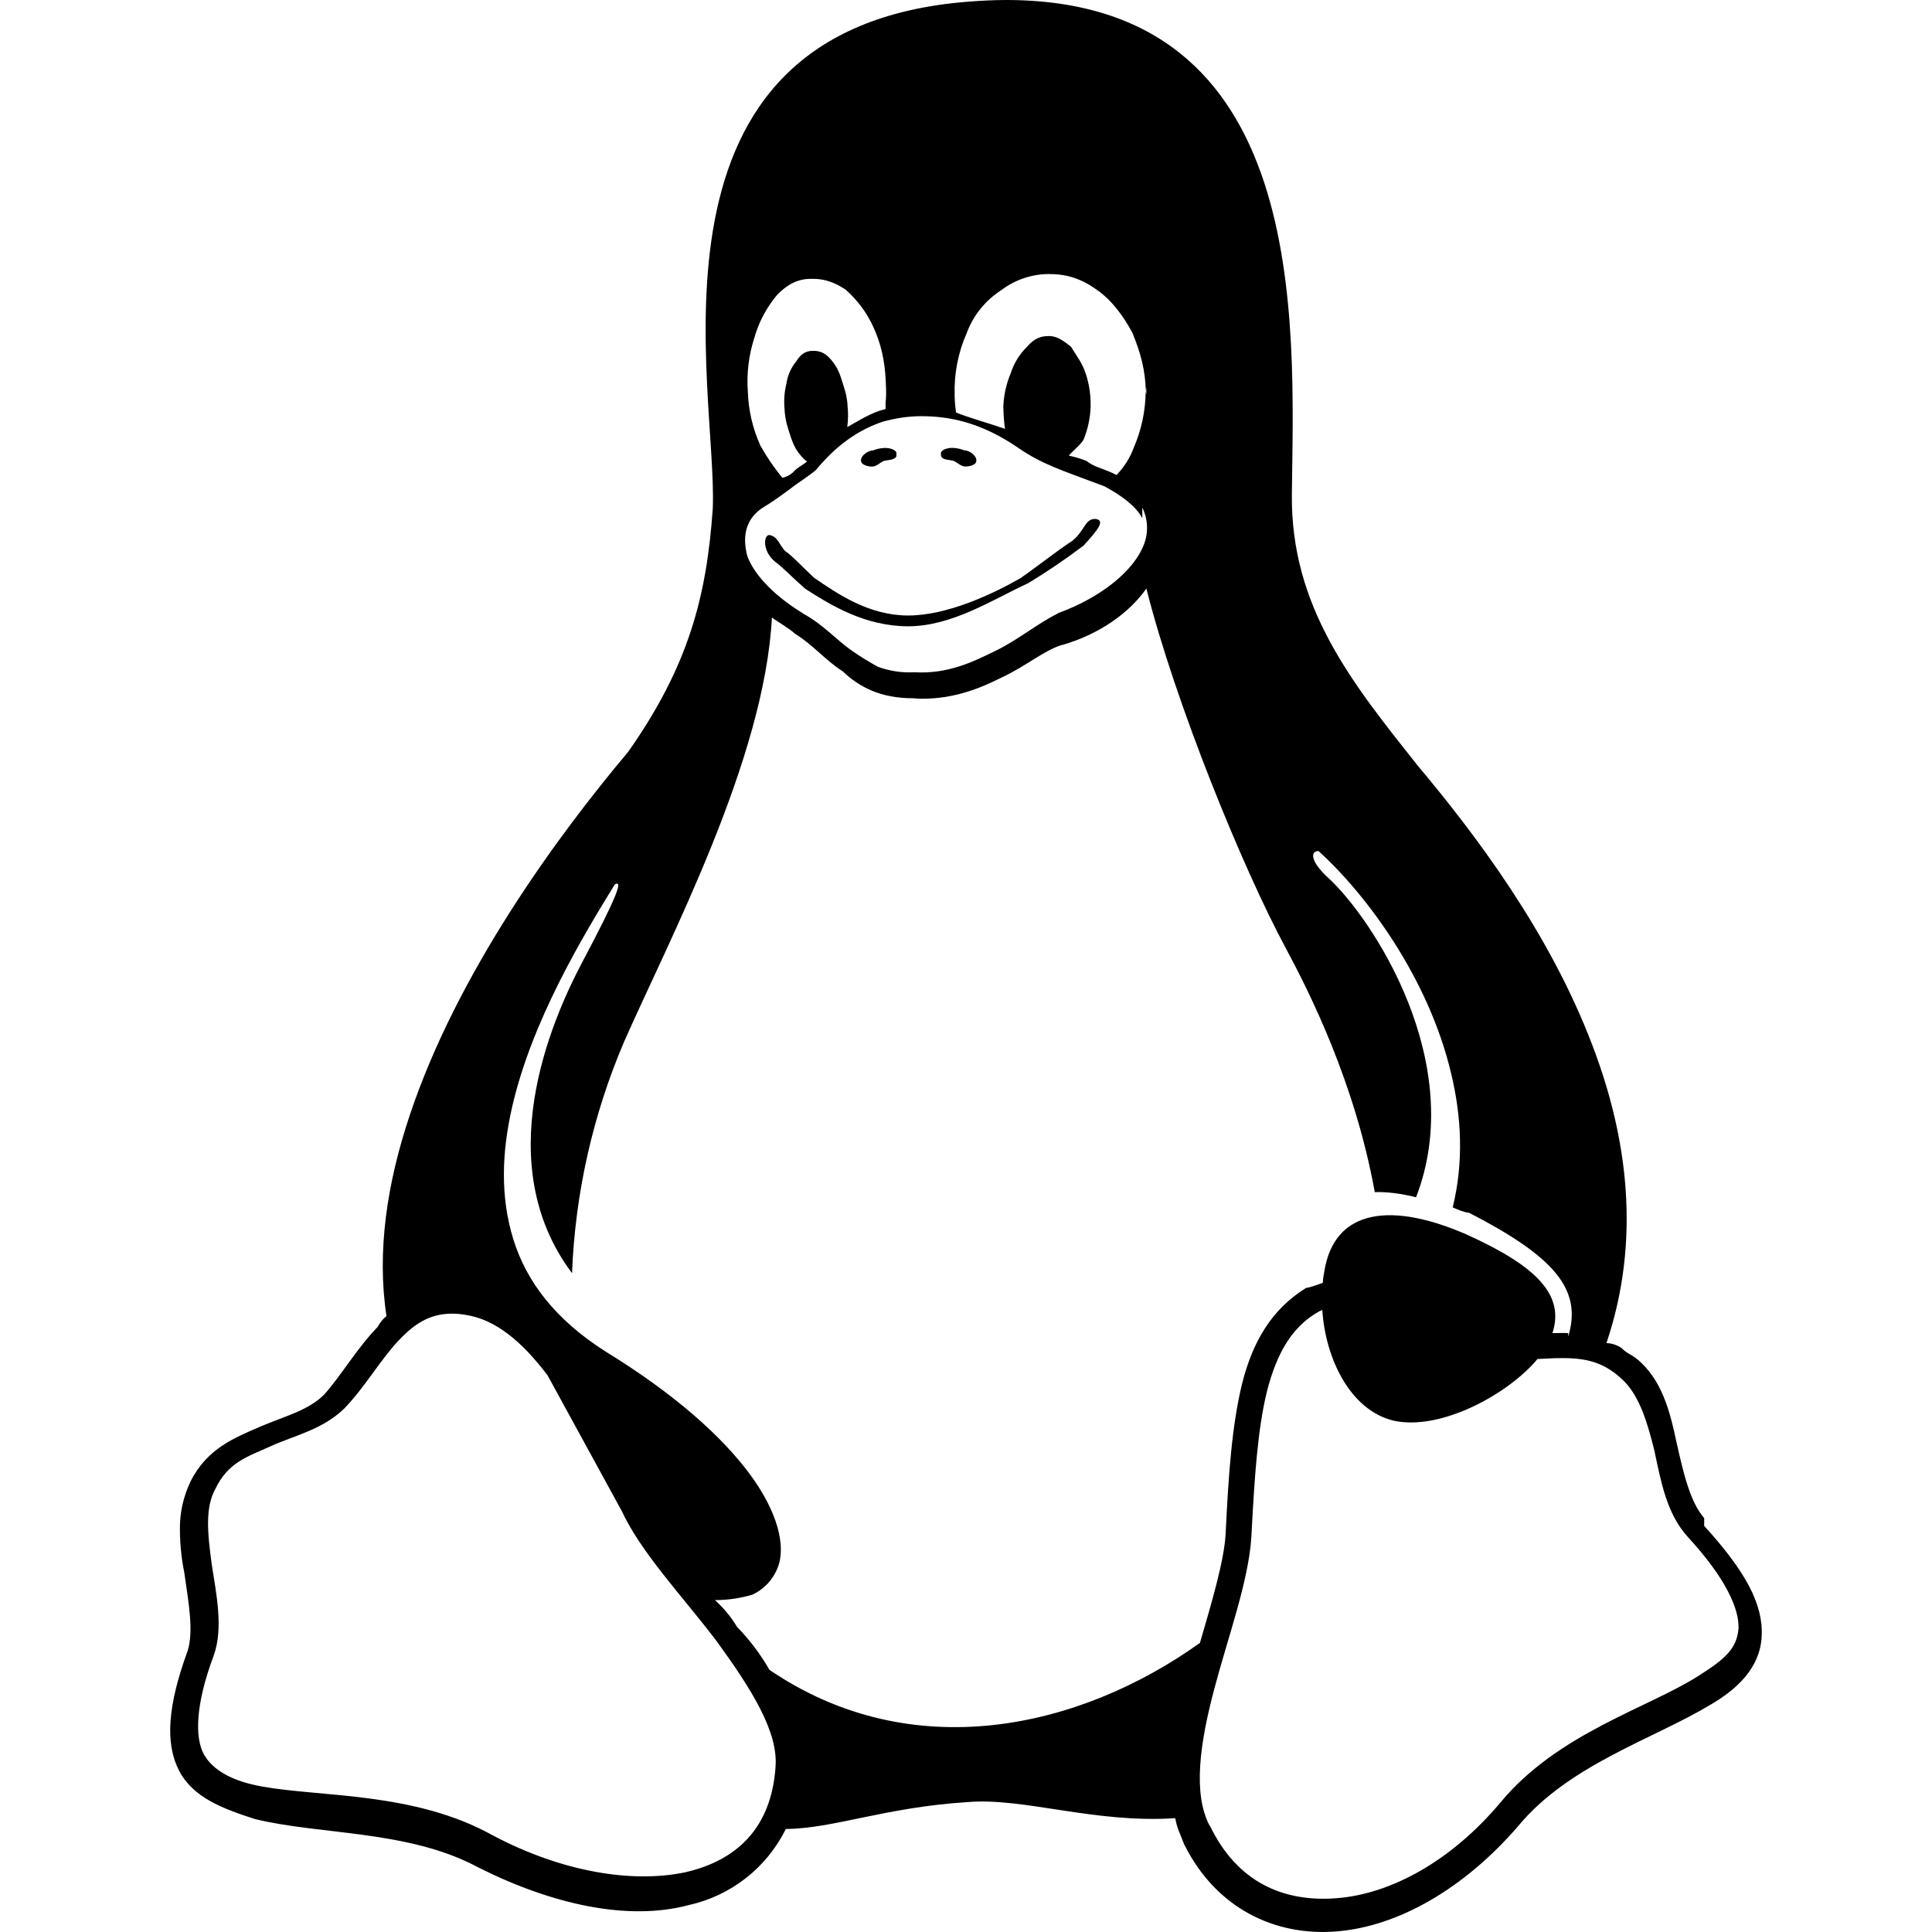
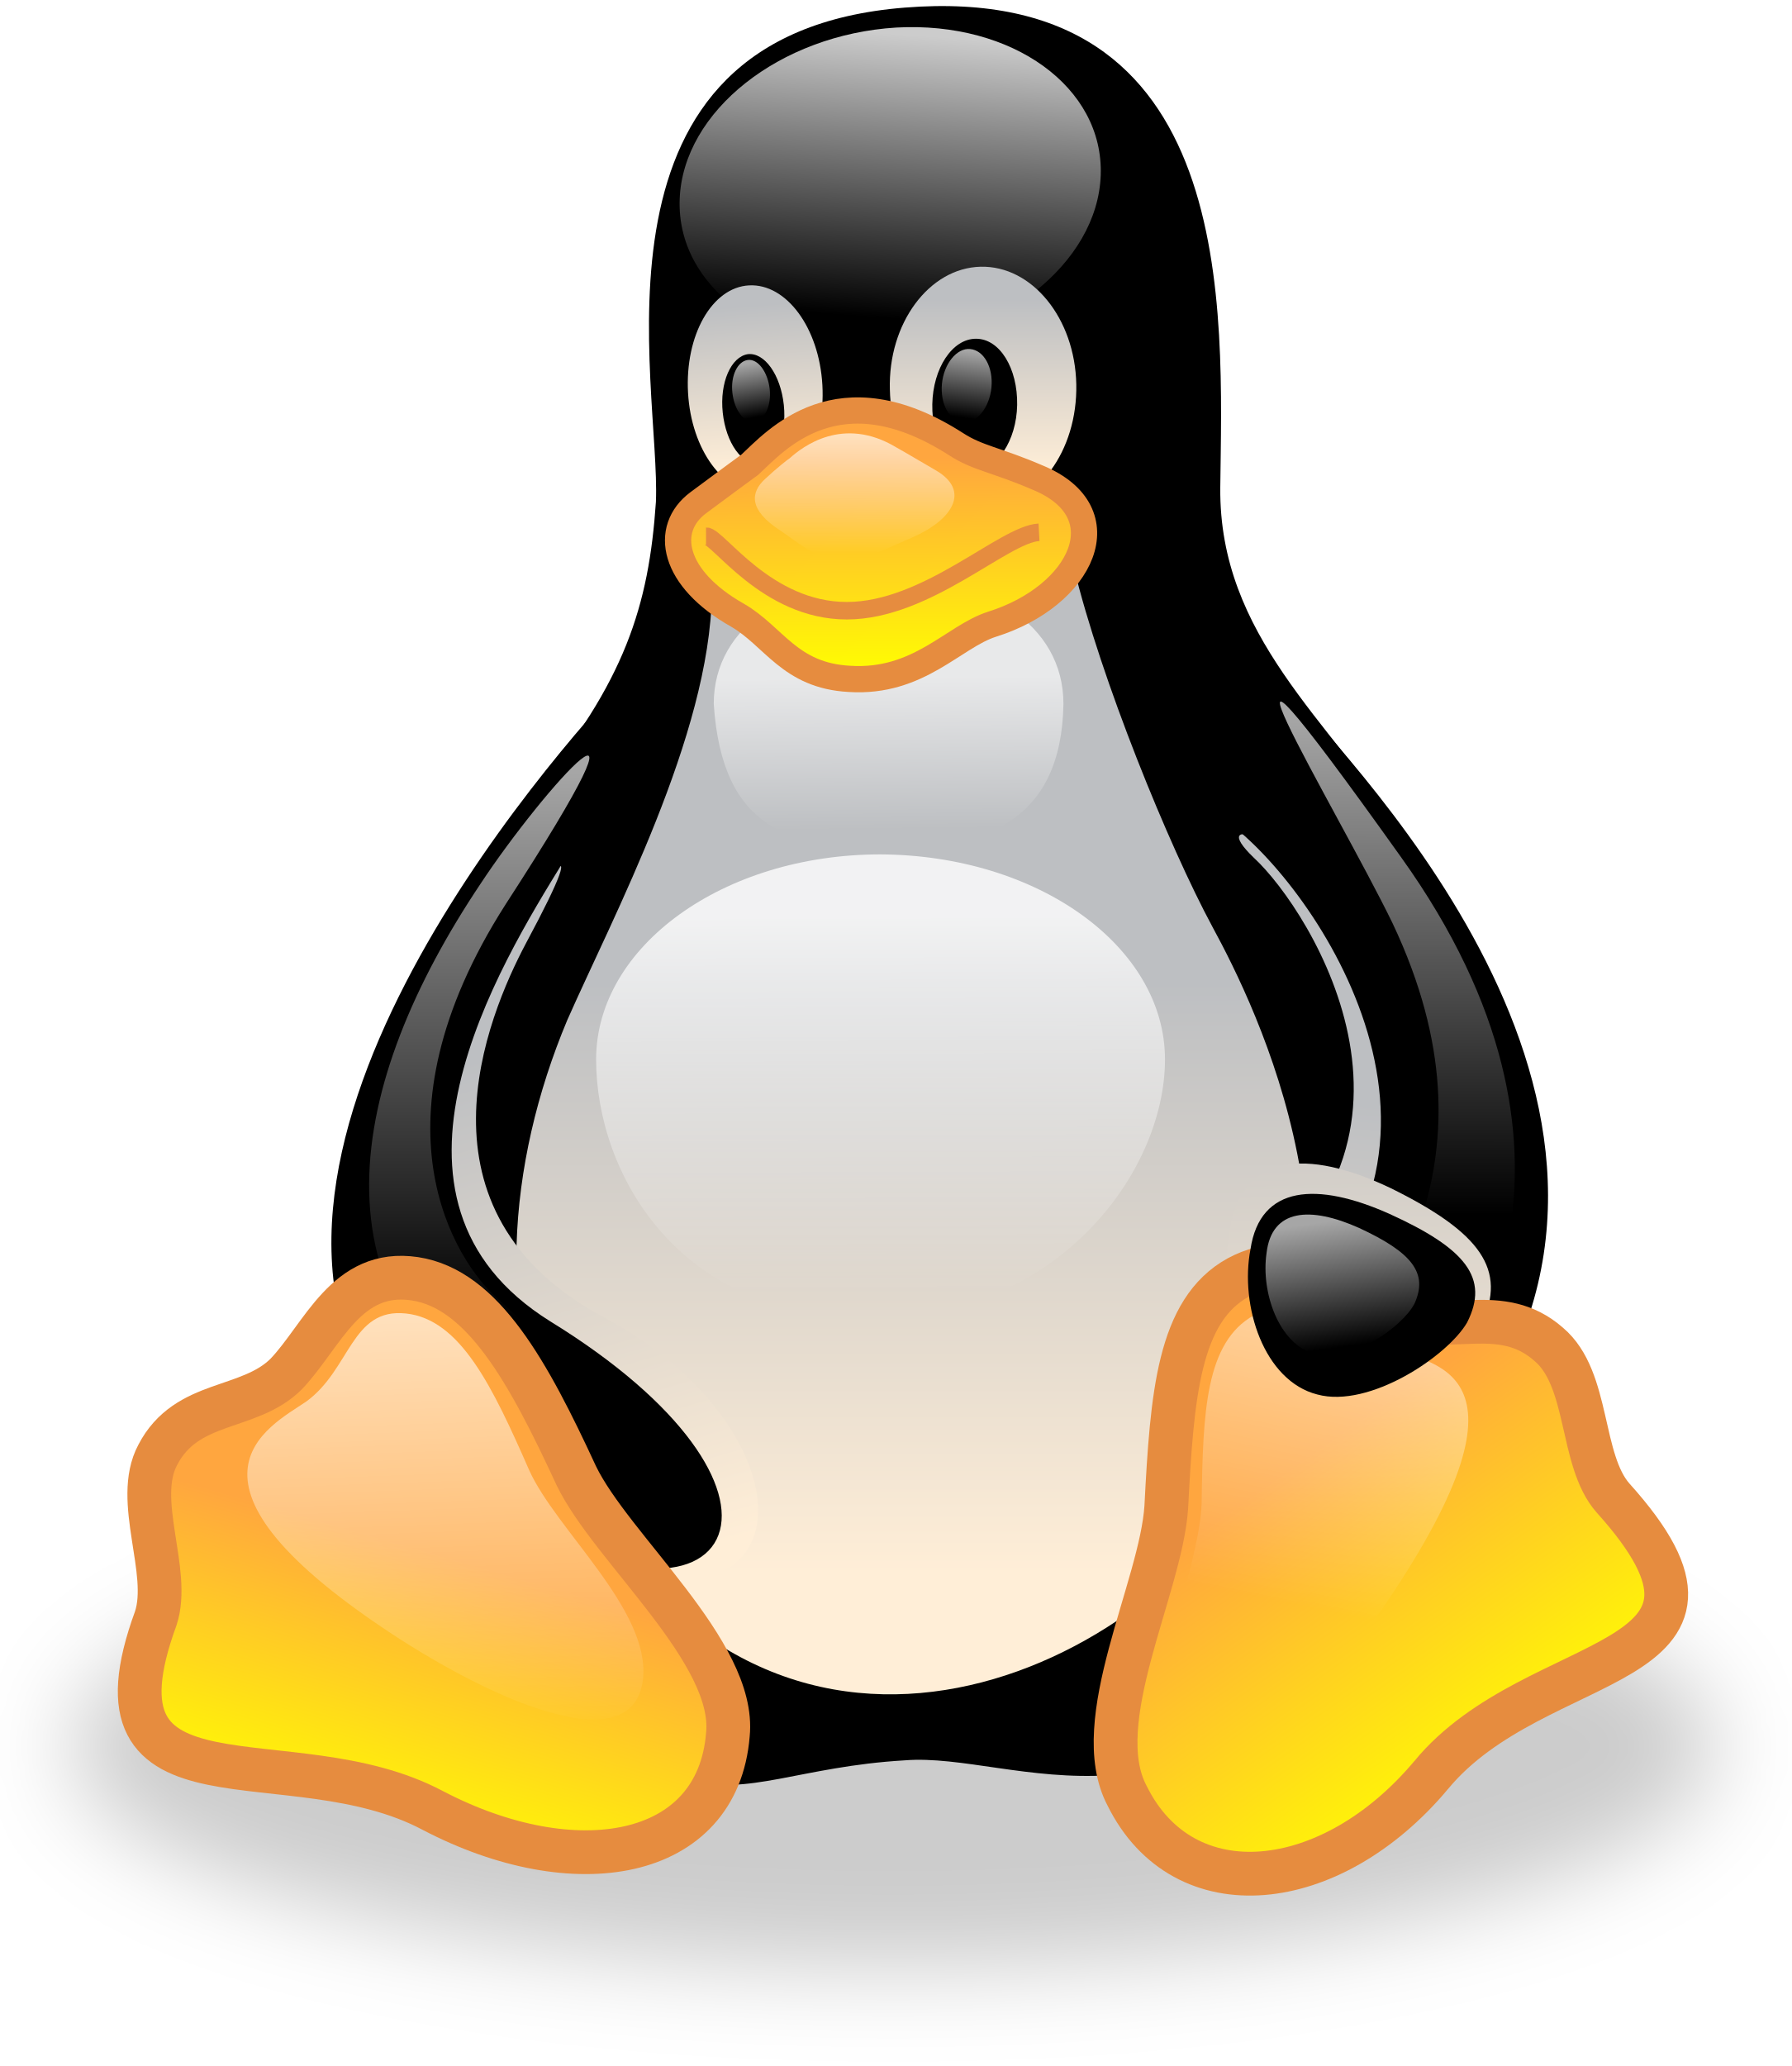
- <svg xmlns="http://www.w3.org/2000/svg" role="img" viewBox="0 0 24 24">
-   <path d="M12.504 0c-.155 0-.315.008-.48.021-4.226.333-3.105 4.807-3.17 6.298-.076 1.092-.3 1.953-1.05 3.02-.885 1.051-2.127 2.75-2.716 4.521-.278.832-.41 1.684-.287 2.489a.424.424 0 00-.11.135c-.26.268-.45.6-.663.839-.199.199-.485.267-.797.4-.313.136-.658.269-.864.68-.09.189-.136.394-.132.602 0 .199.027.4.055.536.058.399.116.728.04.97-.249.68-.28 1.145-.106 1.484.174.334.535.47.94.601.81.2 1.91.135 2.774.6.926.466 1.866.67 2.616.47.526-.116.97-.464 1.208-.946.587-.003 1.23-.269 2.26-.334.699-.058 1.574.267 2.577.2.025.134.063.198.114.333l.003.003c.391.778 1.113 1.132 1.884 1.071.771-.06 1.592-.536 2.257-1.306.631-.765 1.683-1.084 2.378-1.503.348-.199.629-.469.649-.853.023-.4-.2-.811-.714-1.376v-.097l-.003-.003c-.17-.2-.25-.535-.338-.926-.085-.401-.182-.786-.492-1.046h-.003c-.059-.054-.123-.067-.188-.135a.357.357 0 00-.19-.064c.431-1.278.264-2.55-.173-3.694-.533-1.41-1.465-2.638-2.175-3.483-.796-1.005-1.576-1.957-1.56-3.368.026-2.152.236-6.133-3.544-6.139zm.529 3.405h.013c.213 0 .396.062.584.198.19.135.33.332.438.533.105.259.158.459.166.724 0-.02.006-.04.006-.06v.105a.086.086 0 01-.004-.021l-.004-.024a1.807 1.807 0 01-.15.706.953.953 0 01-.213.335.71.71 0 00-.088-.042c-.104-.045-.198-.064-.284-.133a1.312 1.312 0 00-.22-.066c.05-.06.146-.133.183-.198.053-.128.082-.264.088-.402v-.02a1.21 1.21 0 00-.061-.4c-.045-.134-.101-.2-.183-.333-.084-.066-.167-.132-.267-.132h-.016c-.093 0-.176.03-.262.132a.8.8 0 00-.205.334 1.18 1.18 0 00-.09.4v.019c.002.089.008.179.02.267-.193-.067-.438-.135-.607-.202a1.635 1.635 0 01-.018-.2v-.02a1.772 1.772 0 01.15-.768c.082-.22.232-.406.43-.533a.985.985 0 01.594-.2zm-2.962.059h.036c.142 0 .27.048.399.135.146.129.264.288.344.465.09.199.14.4.153.667v.004c.007.134.006.2-.002.266v.08c-.03.007-.056.018-.083.024-.152.055-.274.135-.393.2.012-.09.013-.18.003-.267v-.015c-.012-.133-.04-.2-.082-.333a.613.613 0 00-.166-.267.248.248 0 00-.183-.064h-.021c-.071.006-.13.04-.186.132a.552.552 0 00-.12.27.944.944 0 00-.023.33v.015c.012.135.037.2.08.334.046.134.098.2.166.268.01.009.02.018.034.024-.07.057-.117.07-.176.136a.304.304 0 01-.131.068 2.62 2.62 0 01-.275-.402 1.772 1.772 0 01-.155-.667 1.759 1.759 0 01.08-.668 1.43 1.43 0 01.283-.535c.128-.133.26-.2.418-.2zm1.37 1.706c.332 0 .733.065 1.216.399.293.2.523.269 1.052.468h.003c.255.136.405.266.478.399v-.131a.571.571 0 01.016.47c-.123.31-.516.643-1.063.842v.002c-.268.135-.501.333-.775.465-.276.135-.588.292-1.012.267a1.139 1.139 0 01-.448-.067 3.566 3.566 0 01-.322-.198c-.195-.135-.363-.332-.612-.465v-.005h-.005c-.4-.246-.616-.512-.686-.71-.07-.268-.005-.47.193-.6.224-.135.38-.271.483-.336.104-.074.143-.102.176-.131h.002v-.003c.169-.202.436-.47.839-.601.139-.036.294-.065.466-.065zm2.8 2.142c.358 1.417 1.196 3.475 1.735 4.473.286.534.855 1.659 1.102 3.024.156-.005.33.018.513.064.646-1.671-.546-3.467-1.089-3.966-.22-.2-.232-.335-.123-.335.59.534 1.365 1.572 1.646 2.757.13.535.16 1.104.021 1.67.067.028.135.06.205.067 1.032.534 1.413.938 1.23 1.537v-.043c-.06-.003-.12 0-.18 0h-.016c.151-.467-.182-.825-1.065-1.224-.915-.4-1.646-.336-1.77.465-.008.043-.013.066-.018.135-.068.023-.139.053-.209.064-.43.268-.662.669-.793 1.187-.13.533-.17 1.156-.205 1.869v.003c-.02.334-.17.838-.319 1.35-1.5 1.072-3.58 1.538-5.348.334a2.645 2.645 0 00-.402-.533 1.45 1.45 0 00-.275-.333c.182 0 .338-.03.465-.067a.615.615 0 00.314-.334c.108-.267 0-.697-.345-1.163-.345-.467-.931-.995-1.788-1.521-.63-.4-.986-.87-1.15-1.396-.165-.534-.143-1.085-.015-1.645.245-1.07.873-2.11 1.274-2.763.107-.065.037.135-.408.974-.396.751-1.14 2.497-.122 3.854a8.123 8.123 0 01.647-2.876c.564-1.278 1.743-3.504 1.836-5.268.048.036.217.135.289.202.218.133.38.333.59.465.21.201.477.335.876.335.039.003.075.006.11.006.412 0 .73-.134.997-.268.29-.134.52-.334.74-.4h.005c.467-.135.835-.402 1.044-.7zm2.185 8.958c.037.6.343 1.245.882 1.377.588.134 1.434-.333 1.791-.765l.211-.01c.315-.007.577.01.847.268l.003.003c.208.199.305.53.391.876.085.4.154.78.409 1.066.486.527.645.906.636 1.14l.003-.007v.018l-.003-.012c-.015.262-.185.396-.498.595-.63.401-1.746.712-2.457 1.57-.618.737-1.37 1.14-2.036 1.191-.664.053-1.237-.2-1.574-.898l-.005-.003c-.21-.4-.12-1.025.056-1.69.176-.668.428-1.344.463-1.897.037-.714.076-1.335.195-1.814.12-.465.308-.797.641-.984l.045-.022zm-10.814.049h.01c.053 0 .105.005.157.014.376.055.706.333 1.023.752l.91 1.664.003.003c.243.533.754 1.064 1.189 1.637.434.598.77 1.131.729 1.57v.006c-.057.744-.48 1.148-1.125 1.294-.645.135-1.52.002-2.395-.464-.968-.536-2.118-.469-2.857-.602-.369-.066-.61-.2-.723-.4-.11-.2-.113-.602.123-1.23v-.004l.002-.003c.117-.334.03-.752-.027-1.118-.055-.401-.083-.71.043-.94.16-.334.396-.4.69-.533.294-.135.64-.202.915-.47h.002v-.002c.256-.268.445-.601.668-.838.19-.201.38-.336.663-.336zm7.159-9.074c-.435.201-.945.535-1.488.535-.542 0-.97-.267-1.28-.466-.154-.134-.28-.268-.373-.335-.164-.134-.144-.333-.074-.333.109.016.129.134.199.2.096.066.215.2.36.333.292.2.68.467 1.167.467.485 0 1.053-.267 1.398-.466.195-.135.445-.334.648-.467.156-.136.149-.267.279-.267.128.016.034.134-.147.332a8.097 8.097 0 01-.69.468zm-1.082-1.583V5.64c-.006-.02.013-.042.029-.05.074-.043.18-.027.26.004.063 0 .16.067.15.135-.006.049-.085.066-.135.066-.055 0-.092-.043-.141-.068-.052-.018-.146-.008-.163-.065zm-.551 0c-.02.058-.113.049-.166.066-.047.025-.086.068-.14.068-.05 0-.13-.02-.136-.068-.01-.066.088-.133.15-.133.08-.031.184-.047.259-.005.019.009.036.03.03.05v.02h.003z" />
+ <svg xmlns="http://www.w3.org/2000/svg" width="2169" height="2500" viewBox="0 0 256 295" preserveAspectRatio="xMidYMid">
+   <defs>
+     <filter x="-50%" y="-50%" width="200%" height="200%" filterUnits="objectBoundingBox" id="a">
+       <feOffset in="SourceAlpha" result="shadowOffsetOuter1" />
+       <feGaussianBlur stdDeviation="6.5" in="shadowOffsetOuter1" result="shadowBlurOuter1" />
+     </filter>
+     <linearGradient x1="48.548%" y1="115.276%" x2="51.047%" y2="41.364%" id="b">
+       <stop stop-color="#FFEED7" offset="0%" />
+       <stop stop-color="#BDBFC2" offset="100%" />
+     </linearGradient>
+     <linearGradient x1="54.407%" y1="2.404%" x2="46.175%" y2="90.542%" id="c">
+       <stop stop-color="#FFF" stop-opacity=".8" offset="0%" />
+       <stop stop-color="#FFF" stop-opacity="0" offset="100%" />
+     </linearGradient>
+     <linearGradient x1="51.86%" y1="88.248%" x2="47.947%" y2="9.748%" id="d">
+       <stop stop-color="#FFEED7" offset="0%" />
+       <stop stop-color="#BDBFC2" offset="100%" />
+     </linearGradient>
+     <linearGradient x1="49.925%" y1="85.49%" x2="49.924%" y2="13.811%" id="e">
+       <stop stop-color="#FFEED7" offset="0%" />
+       <stop stop-color="#BDBFC2" offset="100%" />
+     </linearGradient>
+     <linearGradient x1="53.901%" y1="3.102%" x2="45.956%" y2="93.895%" id="f">
+       <stop stop-color="#FFF" stop-opacity=".65" offset="0%" />
+       <stop stop-color="#FFF" stop-opacity="0" offset="100%" />
+     </linearGradient>
+     <linearGradient x1="45.593%" y1="5.475%" x2="54.811%" y2="93.524%" id="g">
+       <stop stop-color="#FFF" stop-opacity=".65" offset="0%" />
+       <stop stop-color="#FFF" stop-opacity="0" offset="100%" />
+     </linearGradient>
+     <linearGradient x1="49.984%" y1="89.845%" x2="49.984%" y2="40.632%" id="h">
+       <stop stop-color="#FFEED7" offset="0%" />
+       <stop stop-color="#BDBFC2" offset="100%" />
+     </linearGradient>
+     <linearGradient x1="53.505%" y1="99.975%" x2="42.746%" y2="23.545%" id="i">
+       <stop stop-color="#FFEED7" offset="0%" />
+       <stop stop-color="#BDBFC2" offset="100%" />
+     </linearGradient>
+     <linearGradient x1="49.841%" y1="13.229%" x2="50.241%" y2="94.673%" id="j">
+       <stop stop-color="#FFF" stop-opacity=".8" offset="0%" />
+       <stop stop-color="#FFF" stop-opacity="0" offset="100%" />
+     </linearGradient>
+     <linearGradient x1="49.927%" y1="37.327%" x2="50.727%" y2="92.782%" id="k">
+       <stop stop-color="#FFF" stop-opacity=".65" offset="0%" />
+       <stop stop-color="#FFF" stop-opacity="0" offset="100%" />
+     </linearGradient>
+     <linearGradient x1="49.876%" y1="2.299%" x2="49.876%" y2="81.204%" id="l">
+       <stop stop-color="#FFF" stop-opacity=".65" offset="0%" />
+       <stop stop-color="#FFF" stop-opacity="0" offset="100%" />
+     </linearGradient>
+     <linearGradient x1="49.833%" y1="2.272%" x2="49.824%" y2="71.799%" id="m">
+       <stop stop-color="#FFF" stop-opacity=".65" offset="0%" />
+       <stop stop-color="#FFF" stop-opacity="0" offset="100%" />
+     </linearGradient>
+     <linearGradient x1="53.467%" y1="48.921%" x2="38.949%" y2="98.1%" id="n">
+       <stop stop-color="#FFA63F" offset="0%" />
+       <stop stop-color="#FF0" offset="100%" />
+     </linearGradient>
+     <linearGradient x1="52.373%" y1="143.009%" x2="47.579%" y2="-64.622%" id="o">
+       <stop stop-color="#FFEED7" offset="0%" />
+       <stop stop-color="#BDBFC2" offset="100%" />
+     </linearGradient>
+     <linearGradient x1="30.581%" y1="34.024%" x2="65.887%" y2="89.175%" id="p">
+       <stop stop-color="#FFA63F" offset="0%" />
+       <stop stop-color="#FF0" offset="100%" />
+     </linearGradient>
+     <linearGradient x1="59.572%" y1="-17.216%" x2="48.361%" y2="66.118%" id="q">
+       <stop stop-color="#FFF" stop-opacity=".65" offset="0%" />
+       <stop stop-color="#FFF" stop-opacity="0" offset="100%" />
+     </linearGradient>
+     <linearGradient x1="47.769%" y1="1.565%" x2="51.373%" y2="104.313%" id="r">
+       <stop stop-color="#FFF" stop-opacity=".65" offset="0%" />
+       <stop stop-color="#FFF" stop-opacity="0" offset="100%" />
+     </linearGradient>
+     <linearGradient x1="43.55%" y1="4.533%" x2="57.114%" y2="92.827%" id="s">
+       <stop stop-color="#FFF" stop-opacity=".65" offset="0%" />
+       <stop stop-color="#FFF" stop-opacity="0" offset="100%" />
+     </linearGradient>
+     <linearGradient x1="49.733%" y1="17.609%" x2="50.558%" y2="99.385%" id="t">
+       <stop stop-color="#FFA63F" offset="0%" />
+       <stop stop-color="#FF0" offset="100%" />
+     </linearGradient>
+     <linearGradient x1="50.17%" y1="2.89%" x2="49.68%" y2="94.17%" id="u">
+       <stop stop-color="#FFF" stop-opacity=".65" offset="0%" />
+       <stop stop-color="#FFF" stop-opacity="0" offset="100%" />
+     </linearGradient>
+   </defs>
+   <g fill="none">
+     <path d="M235.125 249.359c0 17.355-52.617 31.497-117.54 31.497S.044 266.806.044 249.359c0-17.356 52.618-31.498 117.54-31.498 64.924 0 117.45 14.142 117.541 31.498z" fill="#000" fill-opacity=".2" filter="url(#a)" transform="translate(10)" />
+     <path d="M63.213 215.474c-11.387-16.346-13.591-69.606 12.947-102.39C89.292 97.383 92.69 86.455 93.7 71.67c.734-16.805-11.846-66.851 35.537-70.616 48.027-3.857 45.364 43.526 45.088 68.596-.183 21.12 15.52 33.15 26.355 49.68 19.927 30.303 18.274 82.461-3.765 110.745-27.916 35.354-51.791 20.018-67.678 21.304-29.752 1.745-30.762 17.54-66.024-35.905z" fill="#000" />
+     <path d="M169.1 122.451c8.265 7.622 29.661 41.69-4.224 62.995-11.937 7.438 10.653 35.721 21.488 22.039 19.193-24.61 6.98-63.913-4.591-77.963-7.714-9.917-19.651-13.774-12.672-7.07z" fill="url(#b)" transform="translate(10)" />
+     <path d="M176.805 117.86c13.59 11.02 38.292 49.587 2.204 74.748-11.846 7.806 10.468 32.508 23.049 19.927 43.618-43.894-1.102-94.308-16.53-111.664-13.774-15.151-25.987 3.49-8.723 16.989z" stroke="#000" stroke-width=".977" fill="#000" />
+     <path d="M147.245 25.02c-.459 12.581-14.325 23.51-30.946 24.52-16.621 1.01-29.66-8.54-29.202-21.121.46-12.581 14.326-23.509 30.947-24.519 16.62-.918 29.66 8.54 29.201 21.12z" fill="url(#c)" transform="translate(10)" />
+     <path d="M107.483 54.957c.46 8.173-3.397 15.06-8.723 15.335-5.326.276-10.01-6.06-10.469-14.233-.459-8.173 3.398-15.06 8.724-15.335 5.326-.276 10.01 6.06 10.468 14.233z" fill="url(#d)" transform="translate(10)" />
+     <path d="M117.125 55.6c.184 9.458 6.337 16.988 13.683 16.805 7.346-.184 13.131-7.99 12.948-17.54-.184-9.458-6.336-16.988-13.683-16.804-7.346.183-13.223 8.08-12.948 17.539z" fill="url(#e)" transform="translate(10)" />
+     <path d="M133.186 57.712c-.092 5.234 2.48 9.458 5.877 9.458 3.306 0 6.153-4.224 6.245-9.366.091-5.234-2.48-9.459-5.878-9.459-3.397 0-6.152 4.225-6.244 9.367zM111.974 57.804c.459 4.316-1.194 7.989-3.582 8.356-2.387.276-4.683-2.938-5.142-7.254-.46-4.316 1.194-7.99 3.581-8.357 2.388-.275 4.684 2.939 5.143 7.255z" fill="#000" />
+     <path d="M124.564 54.773c-.276 2.939 1.102 5.326 3.03 5.51 1.928.184 3.765-2.112 4.04-4.959.276-2.938-1.102-5.326-3.03-5.51-1.928-.183-3.765 2.113-4.04 4.96z" fill="url(#f)" transform="translate(10)" />
+     <path d="M99.953 55.508c.276 2.388-.734 4.5-2.203 4.683-1.47.184-2.847-1.653-3.123-4.132-.275-2.388.735-4.5 2.204-4.683 1.47-.184 2.847 1.744 3.122 4.132z" fill="url(#g)" transform="translate(10)" />
+     <path d="M71.027 145.684c6.52-14.785 20.386-40.772 20.662-60.883 0-15.978 47.843-19.835 51.7-3.856 3.856 15.978 13.59 39.853 19.834 51.424 6.245 11.478 24.335 48.118 5.051 80.074-17.356 28.284-69.973 50.69-98.073-3.856-9.55-18.917-7.806-42.333.826-62.903z" fill="url(#h)" transform="translate(10)" />
+     <path d="M65.15 134.664c-5.601 10.56-17.172 38.293 11.112 53.445 30.395 16.162 30.303 49.312-6.245 33.517-33.425-14.233-18.641-71.902-9.274-85.676 6.06-9.642 15.243-21.488 4.407-1.286z" fill="url(#i)" transform="translate(10)" />
+     <path d="M79.925 122.727c-8.907 14.509-30.211 48.669-1.652 66.484 38.384 23.6 27.548 47.108-7.53 25.895-49.404-29.568-5.97-89.257 13.774-112.03 22.59-25.529 4.316 4.683-4.592 19.65z" stroke="#000" stroke-width="1.25" fill="#000" />
+     <path d="M156.428 151.285c0 16.162-15.519 37.1-42.15 36.916-27.456.183-39.118-20.754-39.118-36.916 0-16.161 18.182-29.293 40.588-29.293 22.498.092 40.68 13.132 40.68 29.293z" fill="url(#j)" transform="translate(10)" />
+     <path d="M141.92 100.504c-.276 16.713-11.204 20.662-24.978 20.662-13.775 0-23.784-2.48-24.978-20.662 0-11.387 11.203-17.998 24.978-17.998 13.774-.092 24.977 6.52 24.977 17.998z" fill="url(#k)" transform="translate(10)" />
+     <path d="M58.63 126.216c9-13.682 28.008-34.711 3.582 2.939-19.835 31.038-7.346 50.965-.918 56.474 18.549 16.53 17.814 27.64 3.214 18.917-31.314-18.641-24.794-50.047-5.878-78.33z" fill="url(#l)" transform="translate(10)" />
+     <path d="M188.936 131.818c-7.806-16.07-32.6-56.842 1.193-9.459 30.763 42.884 9.183 72.729 5.326 75.667-3.856 2.939-16.804 8.908-13.04-1.469 3.858-10.377 22.958-30.028 6.52-64.74z" fill="url(#m)" transform="translate(10)" />
+     <path d="M51.835 258.542c-20.57-10.928-50.414 2.112-39.578-27.457 2.204-6.704-3.214-16.805.275-23.325 4.133-7.989 13.04-6.244 18.366-11.57 5.234-5.51 8.54-15.06 18.366-13.59 9.734 1.468 16.254 13.406 23.049 28.099 5.05 10.468 22.865 25.253 21.672 37.007-1.47 17.998-21.948 21.396-42.15 10.836z" stroke="#E68C3F" stroke-width="6.25" fill="url(#n)" transform="translate(10)" />
+     <path d="M201.608 189.119c-3.122 5.877-16.162 15.335-24.886 12.856-8.815-2.388-12.856-15.795-11.111-25.988 1.653-11.386 11.111-12.03 23.05-6.336 12.855 6.336 16.712 11.662 12.947 19.468z" fill="url(#o)" transform="translate(10)" />
+     <path d="M194.445 253.49c15.06-18.273 48.578-14.508 25.988-39.577-4.775-5.418-3.306-16.989-9.183-21.947-6.887-6.061-14.509-1.102-21.488-4.224-6.979-3.398-14.325-9.918-22.865-5.327-8.54 4.684-9.459 16.805-10.285 32.783-.735 11.479-11.203 30.671-5.602 41.231 8.081 16.346 29.11 14.142 43.435-2.938z" stroke="#E68C3F" stroke-width="6.251" fill="url(#p)" transform="translate(10)" />
+     <path d="M187.925 229.064c23.325-34.435 5.97-34.16.092-36.823-5.877-2.755-12.03-8.173-18.916-4.408-6.888 3.857-7.255 13.775-7.439 26.814-.275 9.367-8.08 25.07-3.397 33.793 5.693 10.193 19.467-4.591 29.66-19.376z" fill="url(#q)" transform="translate(10)" />
+     <path d="M47.06 234.023c-34.895-22.59-18.55-30.303-13.315-33.885 6.336-4.591 6.428-13.407 14.233-12.58 7.806.826 12.397 10.468 17.631 22.406 3.857 8.54 17.264 19.927 16.254 29.753-1.285 11.57-19.743 3.948-34.803-5.694z" fill="url(#r)" transform="translate(10)" />
+     <path d="M209.588 188.843c-2.755 4.776-13.958 12.306-21.396 10.285-7.622-1.928-11.112-12.672-9.55-20.753 1.377-9.183 9.55-9.642 19.834-5.05 10.928 4.958 14.326 9.182 11.112 15.518z" fill="#000" />
+     <path d="M192.058 186.18c-1.745 3.306-9.091 8.54-14.234 7.163-5.142-1.377-7.713-8.815-6.887-14.417.735-6.336 6.244-6.704 13.223-3.581 7.53 3.49 9.918 6.428 7.898 10.835z" fill="url(#s)" transform="translate(10)" />
+     <path d="M97.107 66.344c3.673-3.398 12.58-13.774 29.477-2.939 3.122 2.02 5.693 2.204 11.662 4.775 12.03 4.96 6.336 16.897-6.52 20.937-5.51 1.745-10.468 8.449-20.386 7.806-8.54-.46-10.744-6.06-15.978-9.091-9.275-5.234-10.652-12.305-5.602-16.07 5.051-3.765 6.98-5.143 7.347-5.418z" stroke="#E68C3F" stroke-width="3.75" fill="url(#t)" transform="translate(10)" />
+     <path d="M148.43 75.986c-5.05.275-15.979 11.203-27.457 11.203-11.479 0-18.366-10.652-20.11-10.652" stroke="#E68C3F" stroke-width="2.5" />
+     <path d="M102.8 65.426c1.837-1.653 7.622-6.153 15.244-1.562 1.653.919 3.306 1.929 5.693 3.306 4.867 2.847 2.48 6.98-3.398 9.55-2.663 1.102-7.07 3.49-10.376 3.306-3.673-.367-6.153-2.755-8.54-4.316-4.5-2.938-4.224-5.418-2.112-7.346 1.56-1.47 3.305-2.847 3.49-2.938z" fill="url(#u)" transform="translate(10)" />
+   </g>
</svg>
